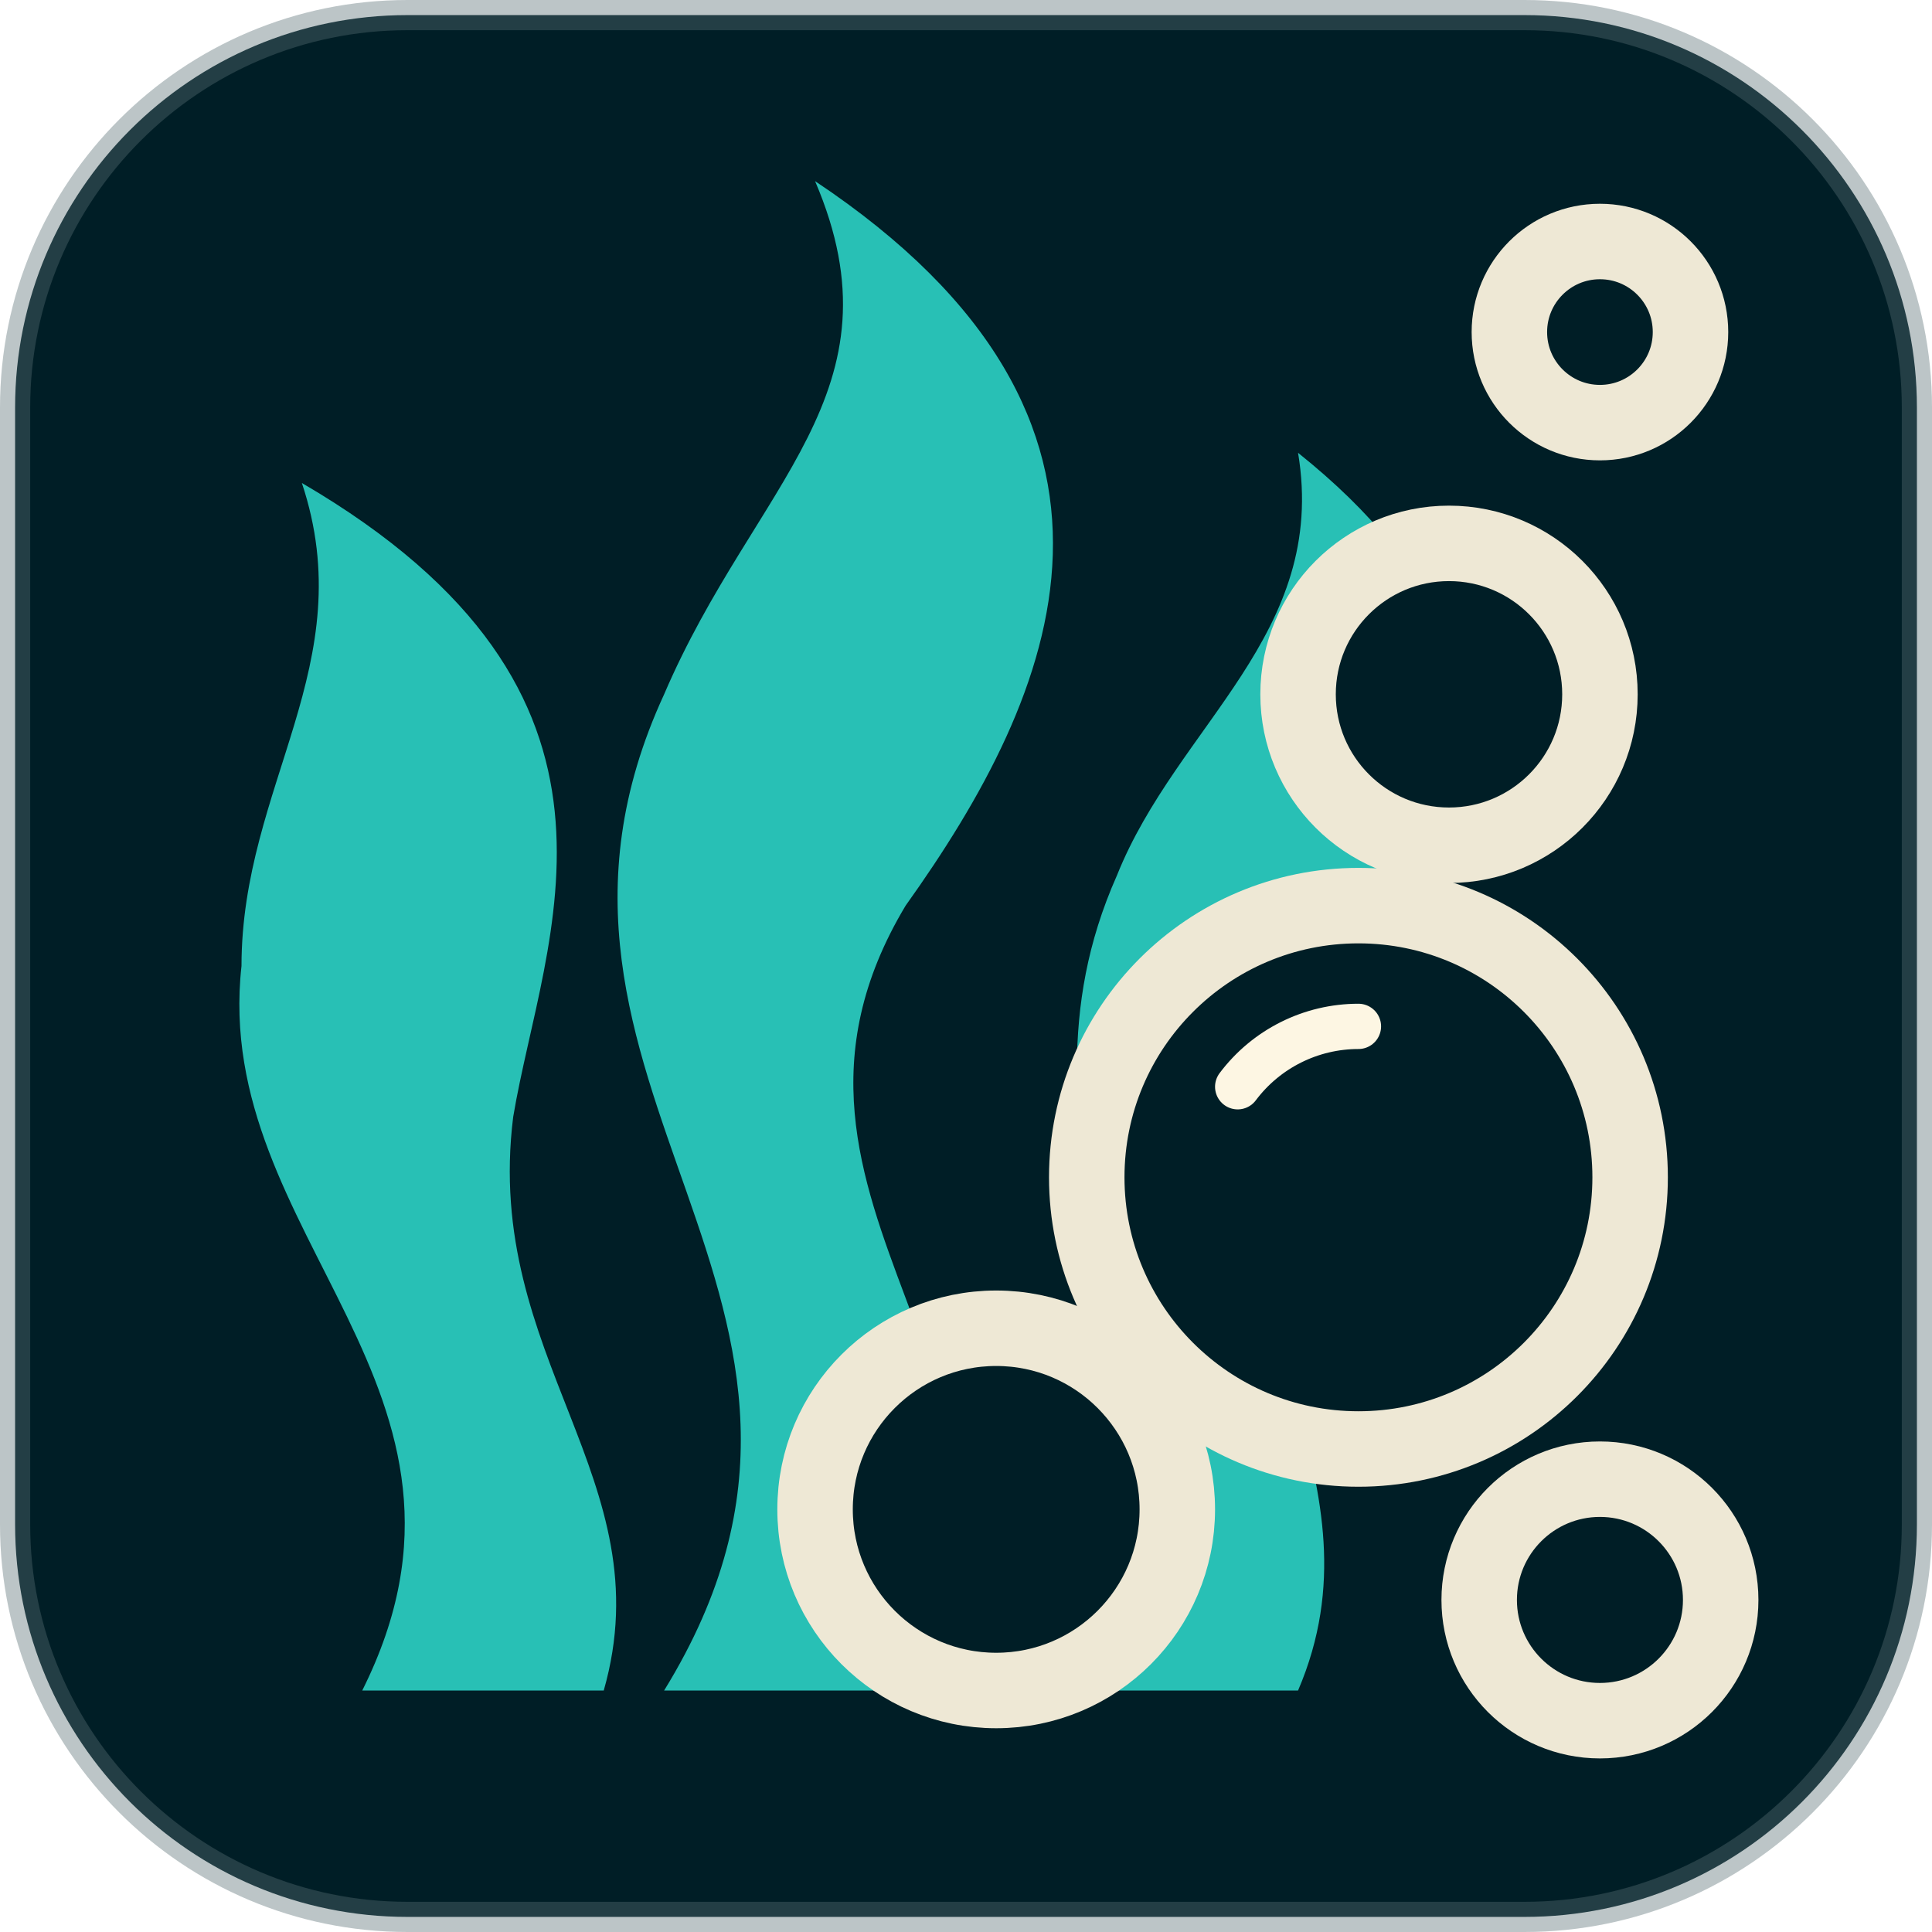
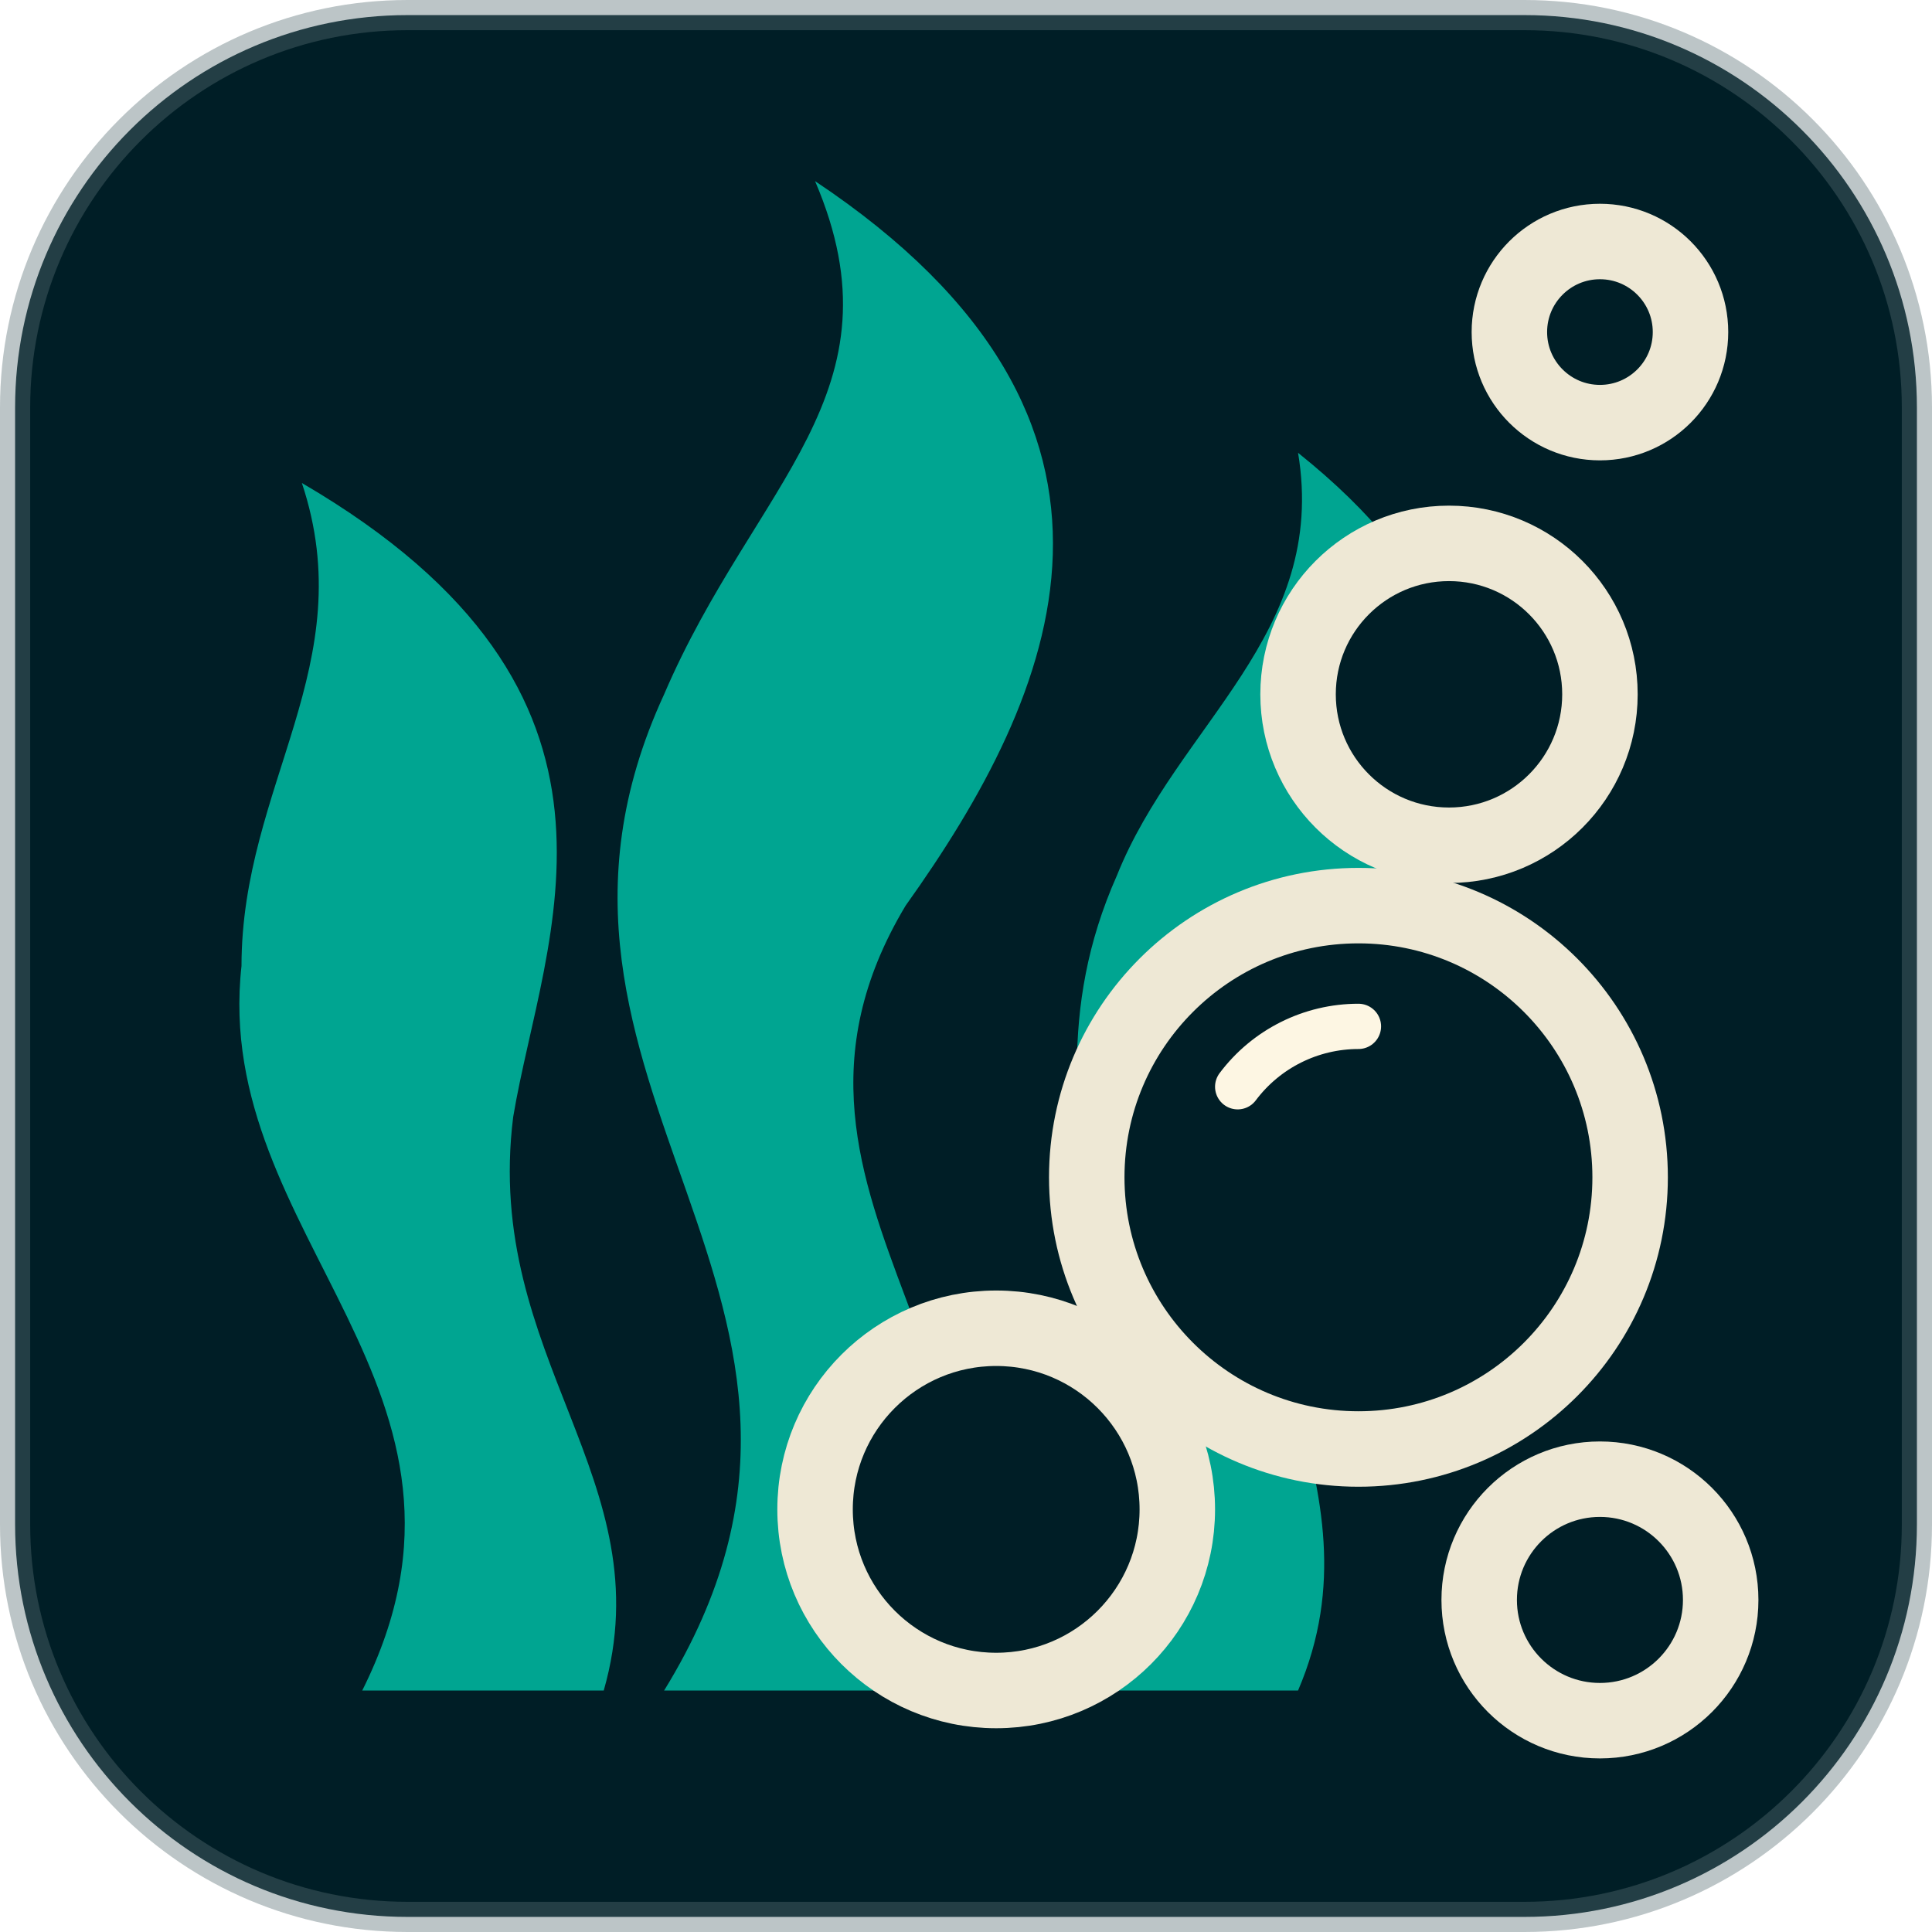
<svg xmlns="http://www.w3.org/2000/svg" viewBox="0 0 64 64" role="img" aria-labelledby="logo-title">
  <rect x=".5" y=".5" width="63" height="63" rx="13" fill="#001E26" stroke="#586E7566" />
-   <g id="seaweed" fill="#28C0B5">
+   <g id="seaweed" fill="#00A591">
    <path d="M22 56c8-13-6-20 0-33 3-7 8-10 5-17 12 8 8 17 3 24-6 10 6 16 0 26Z" />
    <path d="M12 56c5-10-5-15-4-24 0-6 4-10 2-16 12 7 8 15 7 21-1 8 5 12 3 19Z" />
    <path d="M33 56c7-12 0-18 4-27 2-5 7-8 6-14 10 8 4 15 0 23-3 6 3 11 0 18Z" />
  </g>
  <g id="foam" fill="#001E26" stroke="#EEE8D5" stroke-width="2.5">
    <circle cx="53" cy="11" r="3" />
    <circle cx="48" cy="23" r="5" />
    <circle cx="45" cy="39" r="9" />
    <circle cx="33" cy="50" r="6" />
    <circle cx="53" cy="53" r="4" />
  </g>
  <path d="M41 36a5 5 0 0 1 4-2" fill="none" stroke="#FDF6E3" stroke-width="1.5" stroke-linecap="round" />
</svg>
